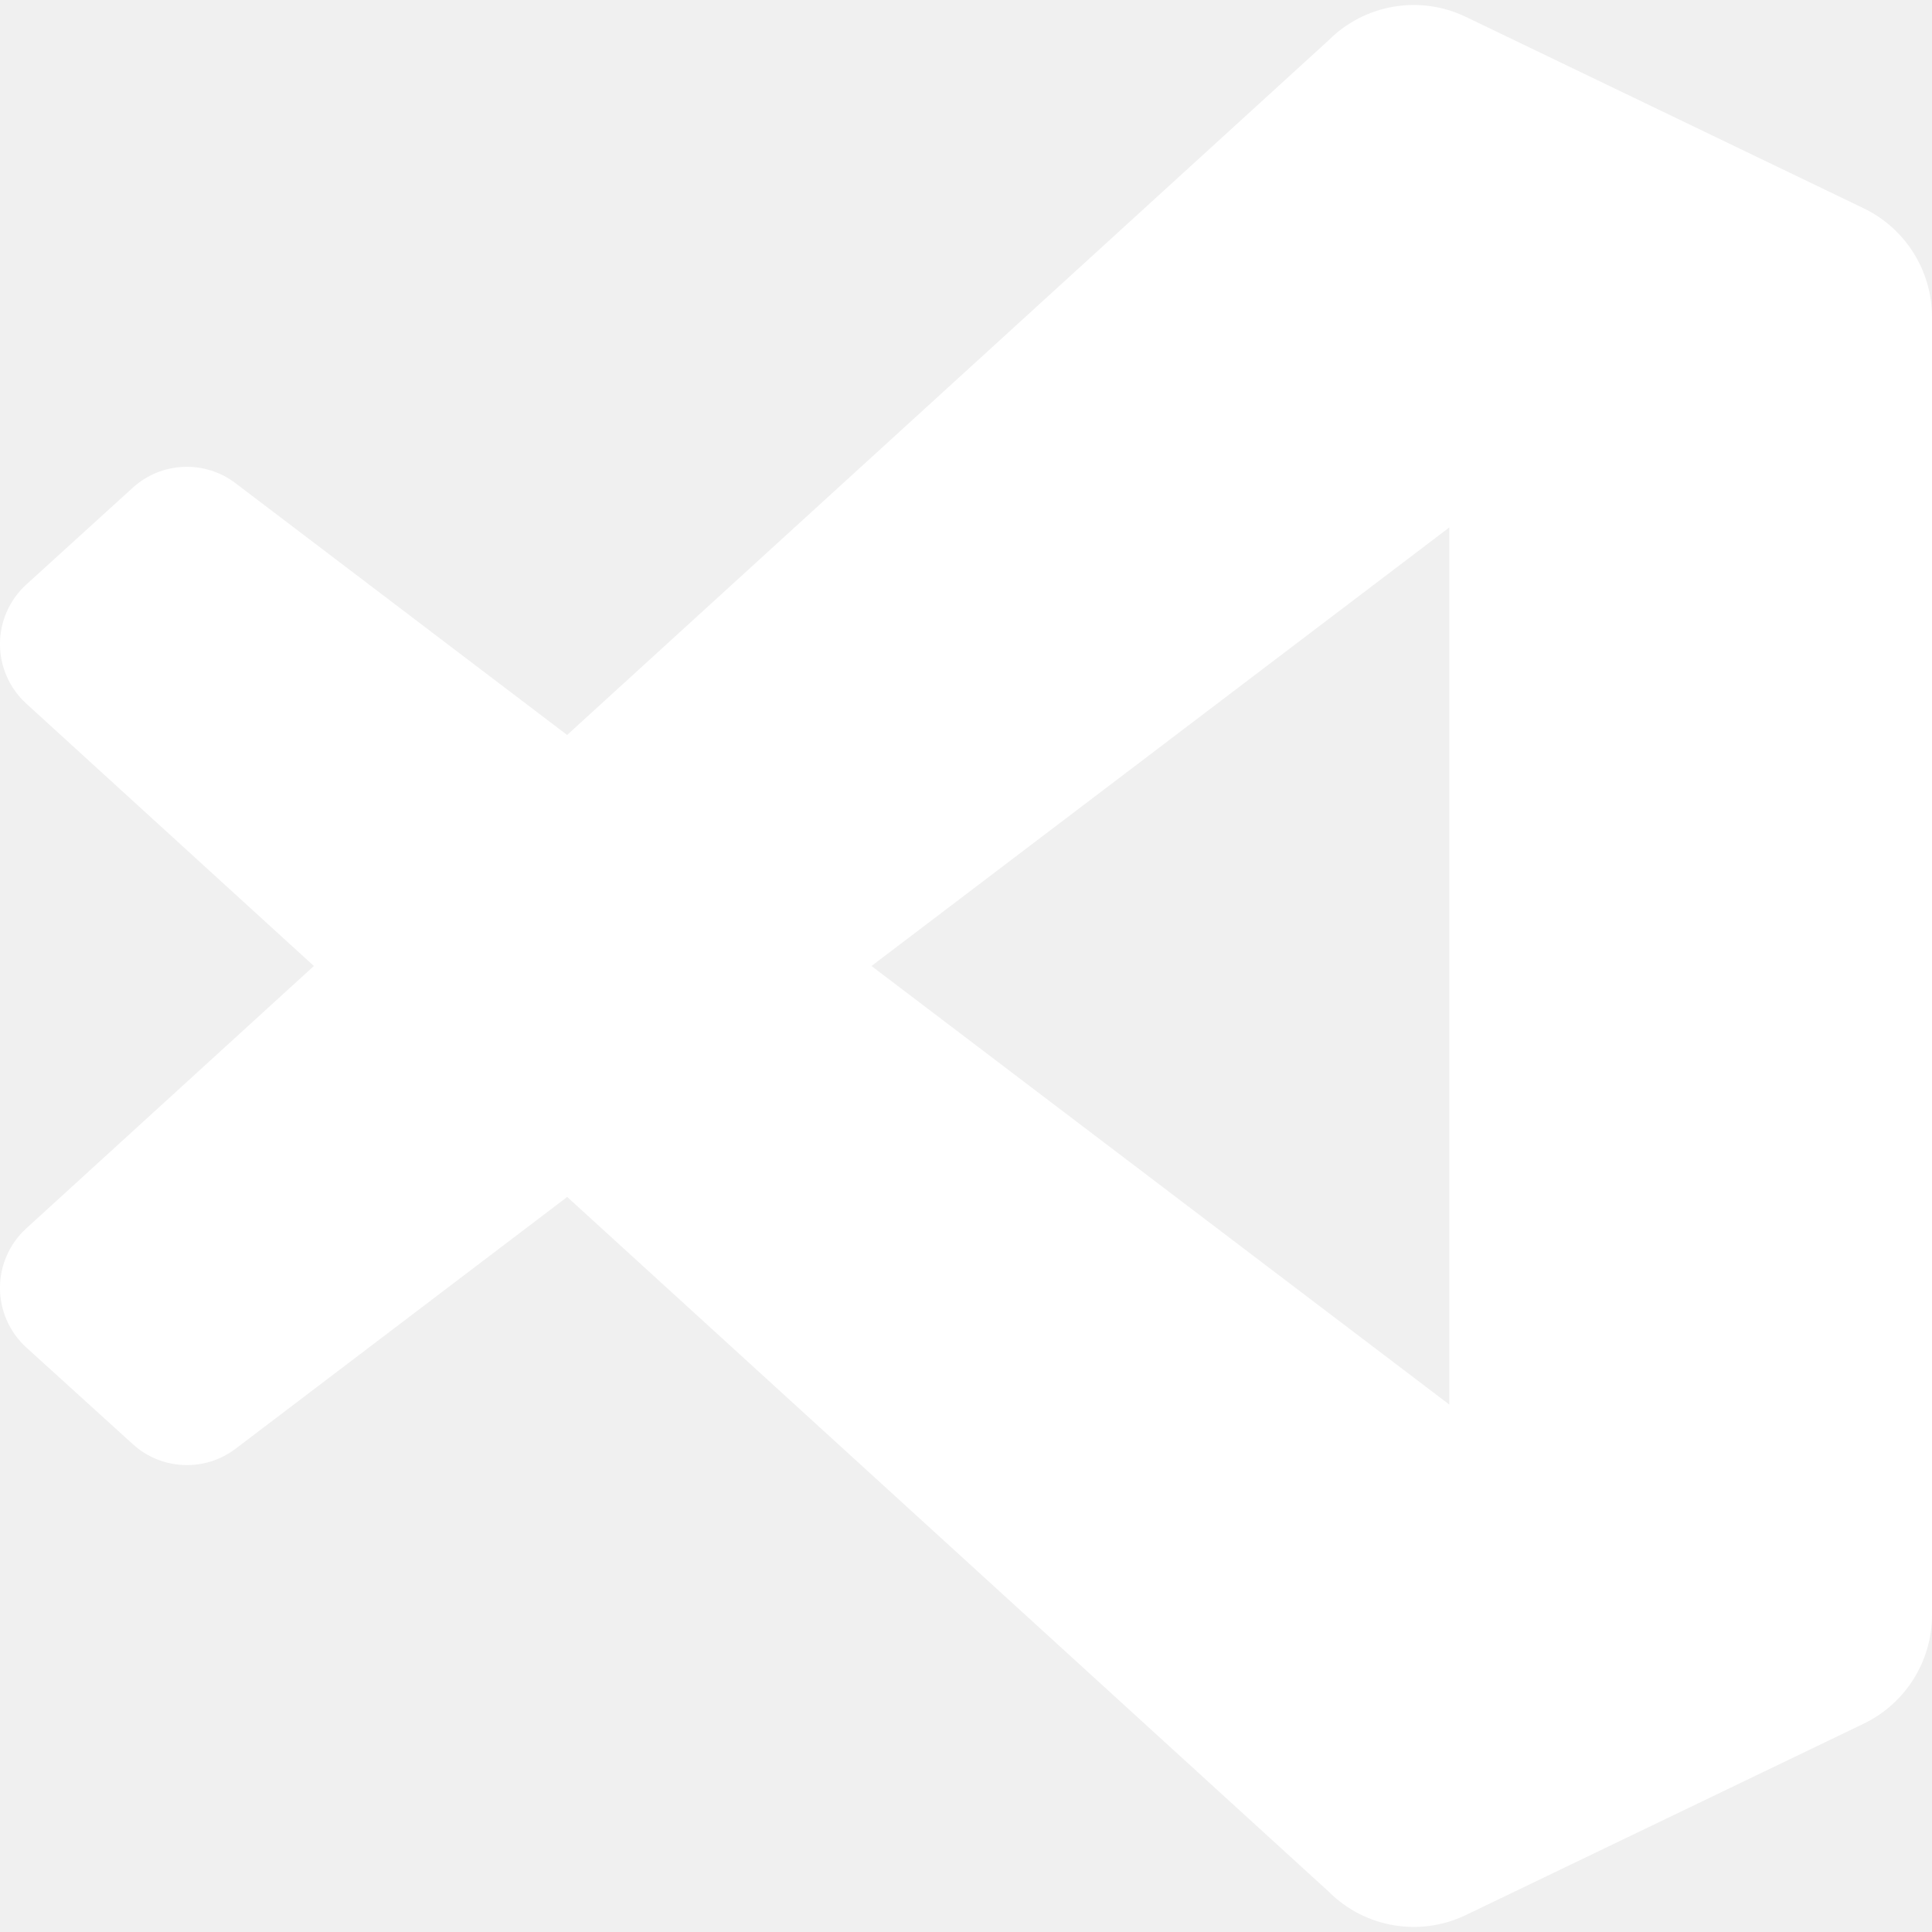
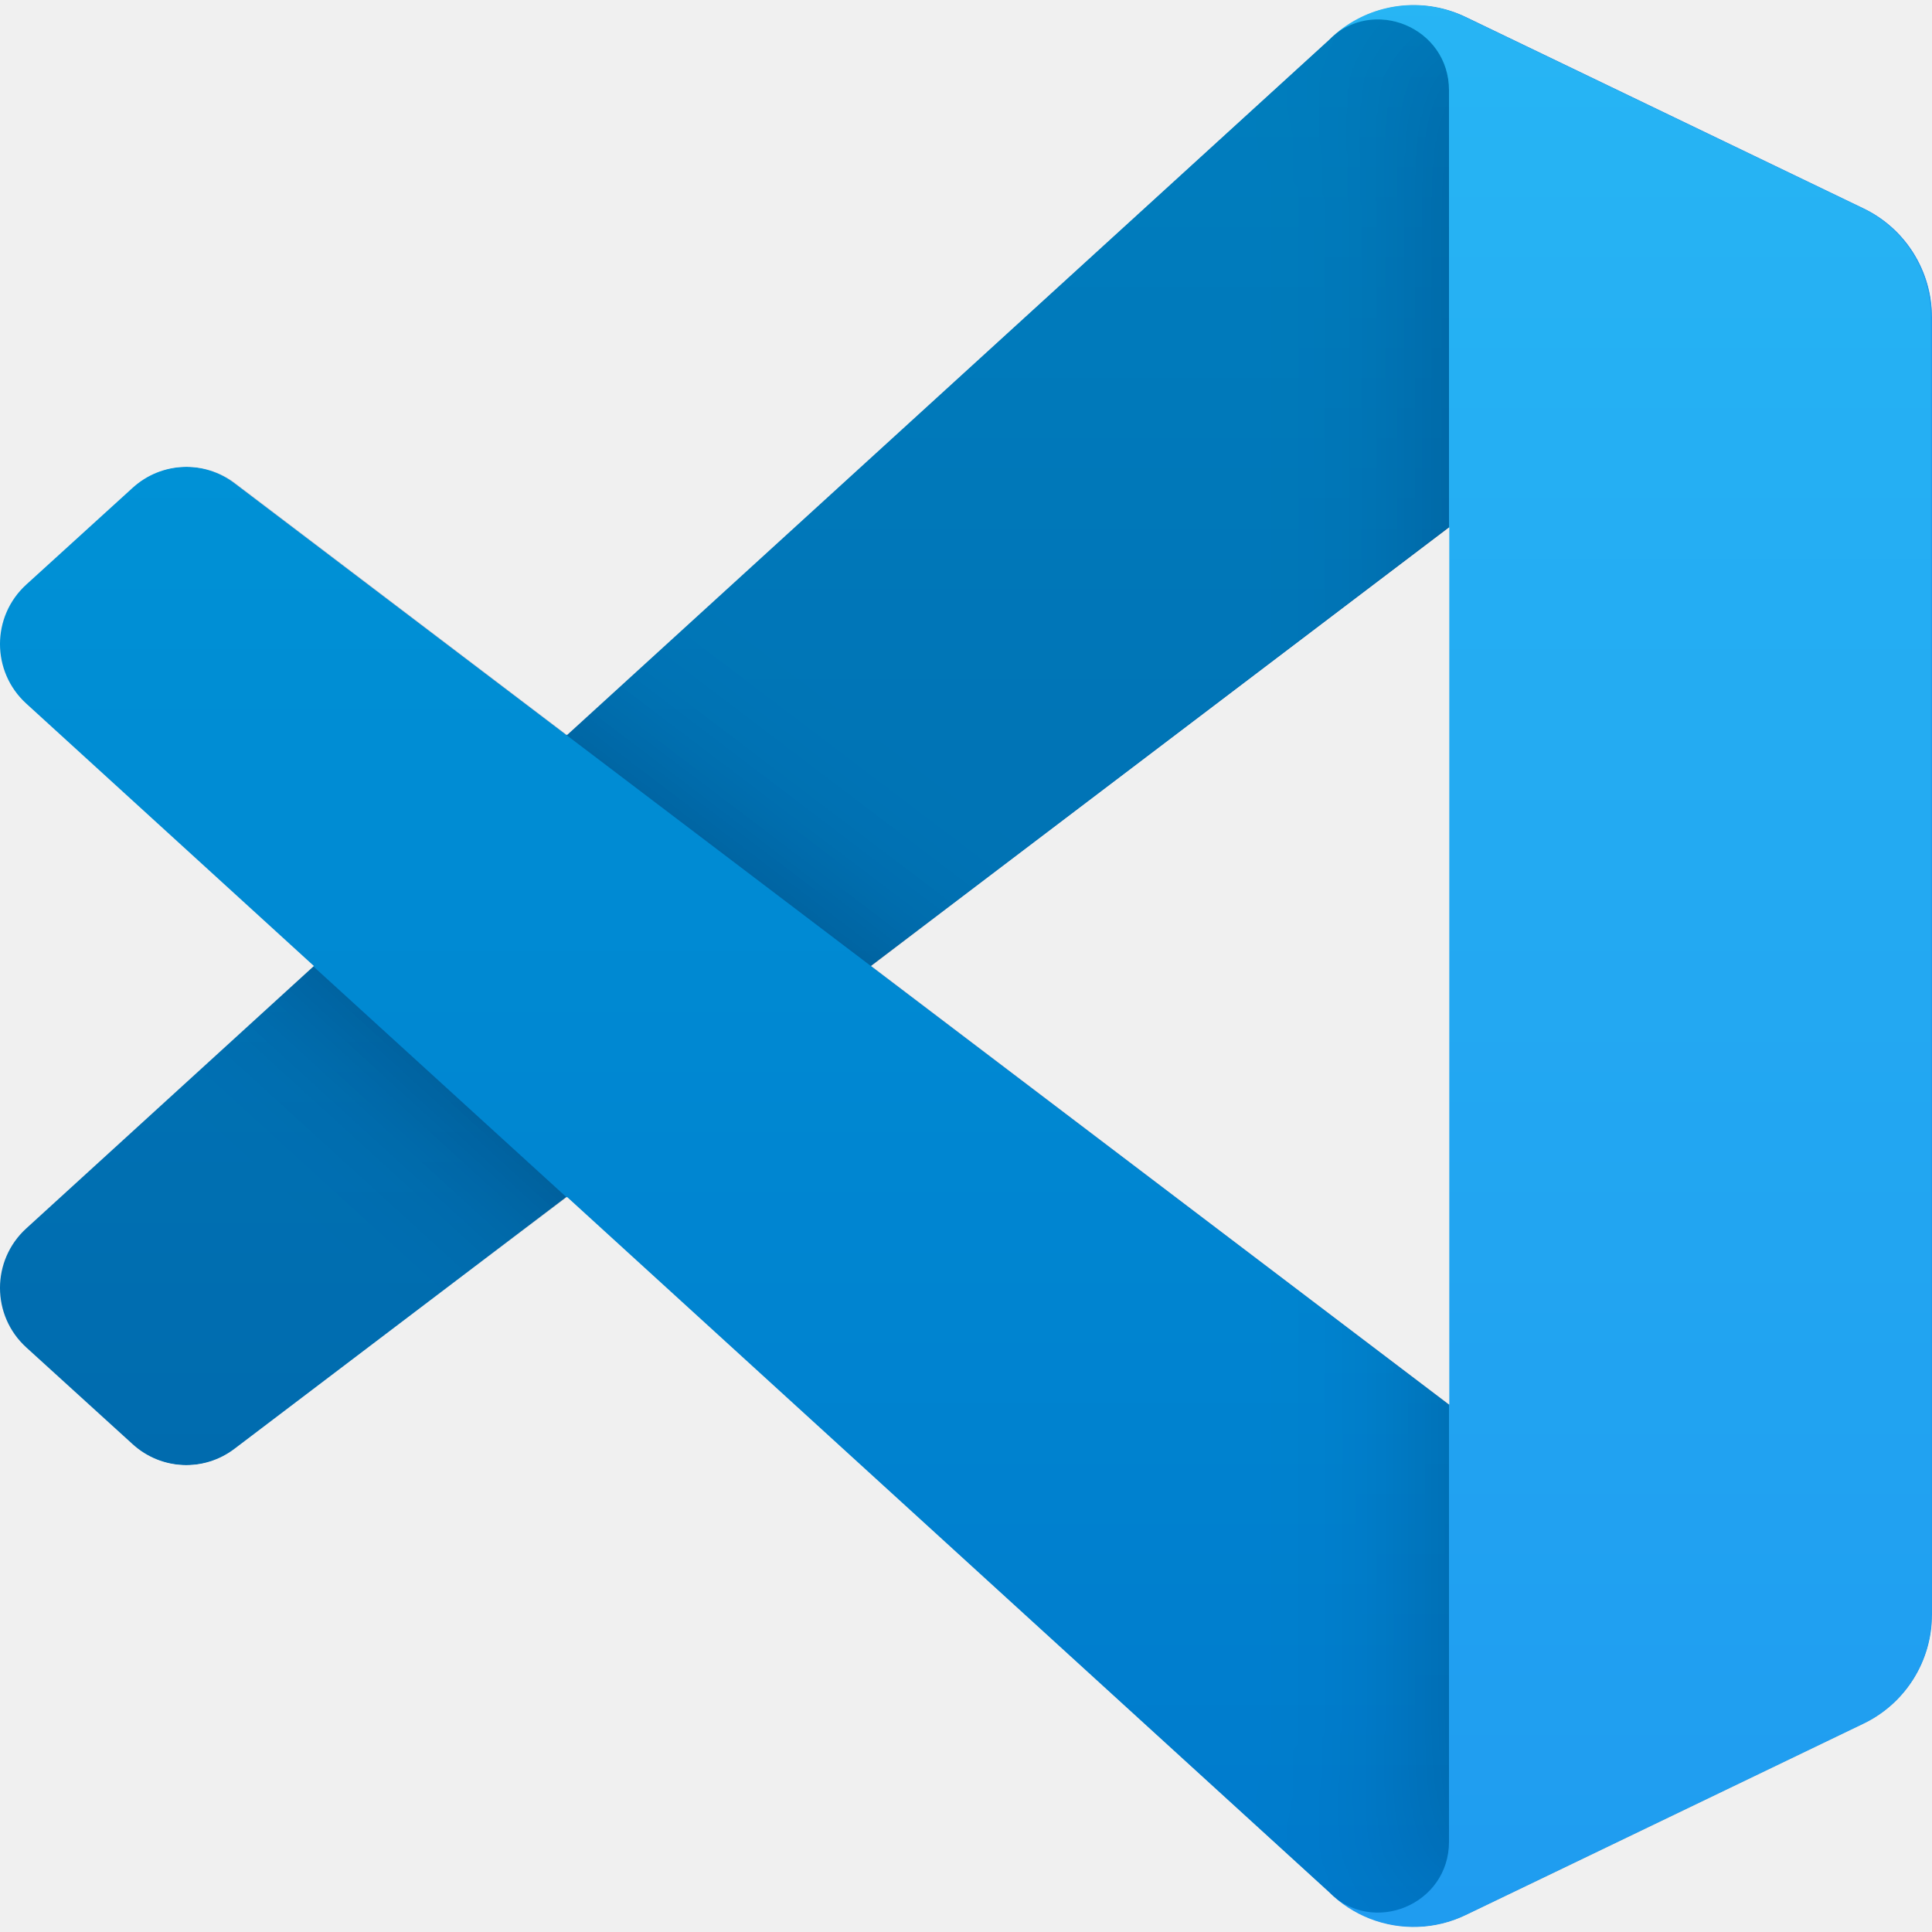
- <svg xmlns="http://www.w3.org/2000/svg" fill="white" role="img" viewBox="0 0 24 24">
-   <path d="M23.15 2.587L18.21.21a1.494 1.494 0 0 0-1.705.29l-9.46 8.63-4.12-3.128a.999.999 0 0 0-1.276.057L.327 7.261A1 1 0 0 0 .326 8.74L3.899 12 .326 15.26a1 1 0 0 0 .001 1.479L1.65 17.94a.999.999 0 0 0 1.276.057l4.12-3.128 9.46 8.63a1.492 1.492 0 0 0 1.704.29l4.942-2.377A1.5 1.5 0 0 0 24 20.06V3.939a1.5 1.5 0 0 0-.85-1.352zm-5.146 14.861L10.826 12l7.178-5.448v10.896z" />
+ <svg xmlns="http://www.w3.org/2000/svg" viewBox="0 0 100 100" fill="none">
+   <mask id="mask0" mask-type="alpha" maskUnits="userSpaceOnUse" x="0" y="0" width="100" height="100">
+     <path fill-rule="evenodd" clip-rule="evenodd" d="M70.912 99.317C72.487 99.931 74.283 99.891 75.873 99.126L96.461 89.22C98.624 88.179 100 85.989 100 83.587V16.413C100 14.011 98.624 11.822 96.461 10.781L75.873 0.874C73.786 -0.13 71.345 0.116 69.513 1.447C69.252 1.637 69.003 1.849 68.769 2.083L29.355 38.041L12.187 25.01C10.589 23.797 8.354 23.896 6.869 25.246L1.363 30.255C-0.453 31.906 -0.455 34.763 1.359 36.417L16.247 50L1.359 63.583C-0.455 65.237 -0.453 68.094 1.363 69.745L6.869 74.754C8.354 76.104 10.589 76.204 12.187 74.99L29.355 61.959L68.769 97.917C69.392 98.541 70.125 99.01 70.912 99.317ZM75.015 27.299L45.109 50L75.015 72.701V27.299Z" fill="white" />
+   </mask>
+   <g mask="url(#mask0)">
+     <path d="M96.461 10.796L75.857 0.876C73.472 -0.273 70.622 0.212 68.75 2.083L1.299 63.583C-0.516 65.237 -0.514 68.094 1.303 69.745L6.813 74.754C8.298 76.104 10.535 76.204 12.134 74.99L93.361 13.37C96.086 11.303 100 13.246 100 16.667V16.427C100 14.027 98.625 11.838 96.461 10.796Z" fill="#0065A9" />
+     <g filter="url(#filter0_d)">
+       <path d="M96.461 89.204L75.857 99.124C73.472 100.273 70.622 99.788 68.75 97.917L1.299 36.417C-0.516 34.763 -0.514 31.906 1.303 30.255L6.813 25.246C8.298 23.896 10.535 23.796 12.134 25.009L93.361 86.63C96.086 88.697 100 86.754 100 83.333V83.573C100 85.974 98.625 88.162 96.461 89.204Z" fill="#007ACC" />
+     </g>
+     <g filter="url(#filter1_d)">
+       <path d="M75.858 99.126C73.472 100.274 70.622 99.788 68.75 97.917C71.056 100.223 75 98.59 75 95.328V4.672C75 1.41 71.056 -0.223 68.75 2.083C70.622 0.211 73.472 -0.274 75.858 0.874L96.459 10.781C98.623 11.822 100 14.011 100 16.413V83.587C100 85.989 98.623 88.179 96.459 89.22L75.858 99.126Z" fill="#1F9CF0" />
+     </g>
+     <g style="mix-blend-mode:overlay" opacity="0.25">
+       <path fill-rule="evenodd" clip-rule="evenodd" d="M70.851 99.317C72.426 99.931 74.222 99.891 75.812 99.126L96.4 89.22C98.563 88.179 99.939 85.989 99.939 83.587V16.413C99.939 14.011 98.564 11.822 96.4 10.781L75.812 0.874C73.725 -0.13 71.284 0.116 69.453 1.447C69.191 1.637 68.942 1.849 68.708 2.083L29.294 38.041L12.126 25.01C10.528 23.796 8.293 23.896 6.809 25.246L1.302 30.255C-0.513 31.906 -0.515 34.763 1.298 36.417L16.186 50L1.298 63.583C-0.515 65.237 -0.513 68.094 1.302 69.745L6.809 74.754C8.293 76.104 10.528 76.204 12.126 74.99L29.294 61.959L68.708 97.917C69.332 98.54 70.064 99.01 70.851 99.317ZM74.954 27.299L45.048 50L74.954 72.701V27.299Z" fill="url(#paint0_linear)" />
+     </g>
+   </g>
+   <defs>
+     <filter id="filter0_d" x="-8.394" y="15.829" width="116.727" height="92.246" filterUnits="userSpaceOnUse" color-interpolation-filters="sRGB">
+       <feFlood flood-opacity="0" result="BackgroundImageFix" />
+       <feColorMatrix in="SourceAlpha" type="matrix" values="0 0 0 0 0 0 0 0 0 0 0 0 0 0 0 0 0 0 127 0" />
+       <feOffset />
+       <feGaussianBlur stdDeviation="4.167" />
+       <feColorMatrix type="matrix" values="0 0 0 0 0 0 0 0 0 0 0 0 0 0 0 0 0 0 0.25 0" />
+       <feBlend mode="overlay" in2="BackgroundImageFix" result="effect1_dropShadow" />
+       <feBlend mode="normal" in="SourceGraphic" in2="effect1_dropShadow" result="shape" />
+     </filter>
+     <filter id="filter1_d" x="60.417" y="-8.076" width="47.917" height="116.151" filterUnits="userSpaceOnUse" color-interpolation-filters="sRGB">
+       <feFlood flood-opacity="0" result="BackgroundImageFix" />
+       <feColorMatrix in="SourceAlpha" type="matrix" values="0 0 0 0 0 0 0 0 0 0 0 0 0 0 0 0 0 0 127 0" />
+       <feOffset />
+       <feGaussianBlur stdDeviation="4.167" />
+       <feColorMatrix type="matrix" values="0 0 0 0 0 0 0 0 0 0 0 0 0 0 0 0 0 0 0.25 0" />
+       <feBlend mode="overlay" in2="BackgroundImageFix" result="effect1_dropShadow" />
+       <feBlend mode="normal" in="SourceGraphic" in2="effect1_dropShadow" result="shape" />
+     </filter>
+     <linearGradient id="paint0_linear" x1="49.939" y1="0.258" x2="49.939" y2="99.742" gradientUnits="userSpaceOnUse">
+       <stop stop-color="white" />
+       <stop offset="1" stop-color="white" stop-opacity="0" />
+     </linearGradient>
+   </defs>
</svg>
